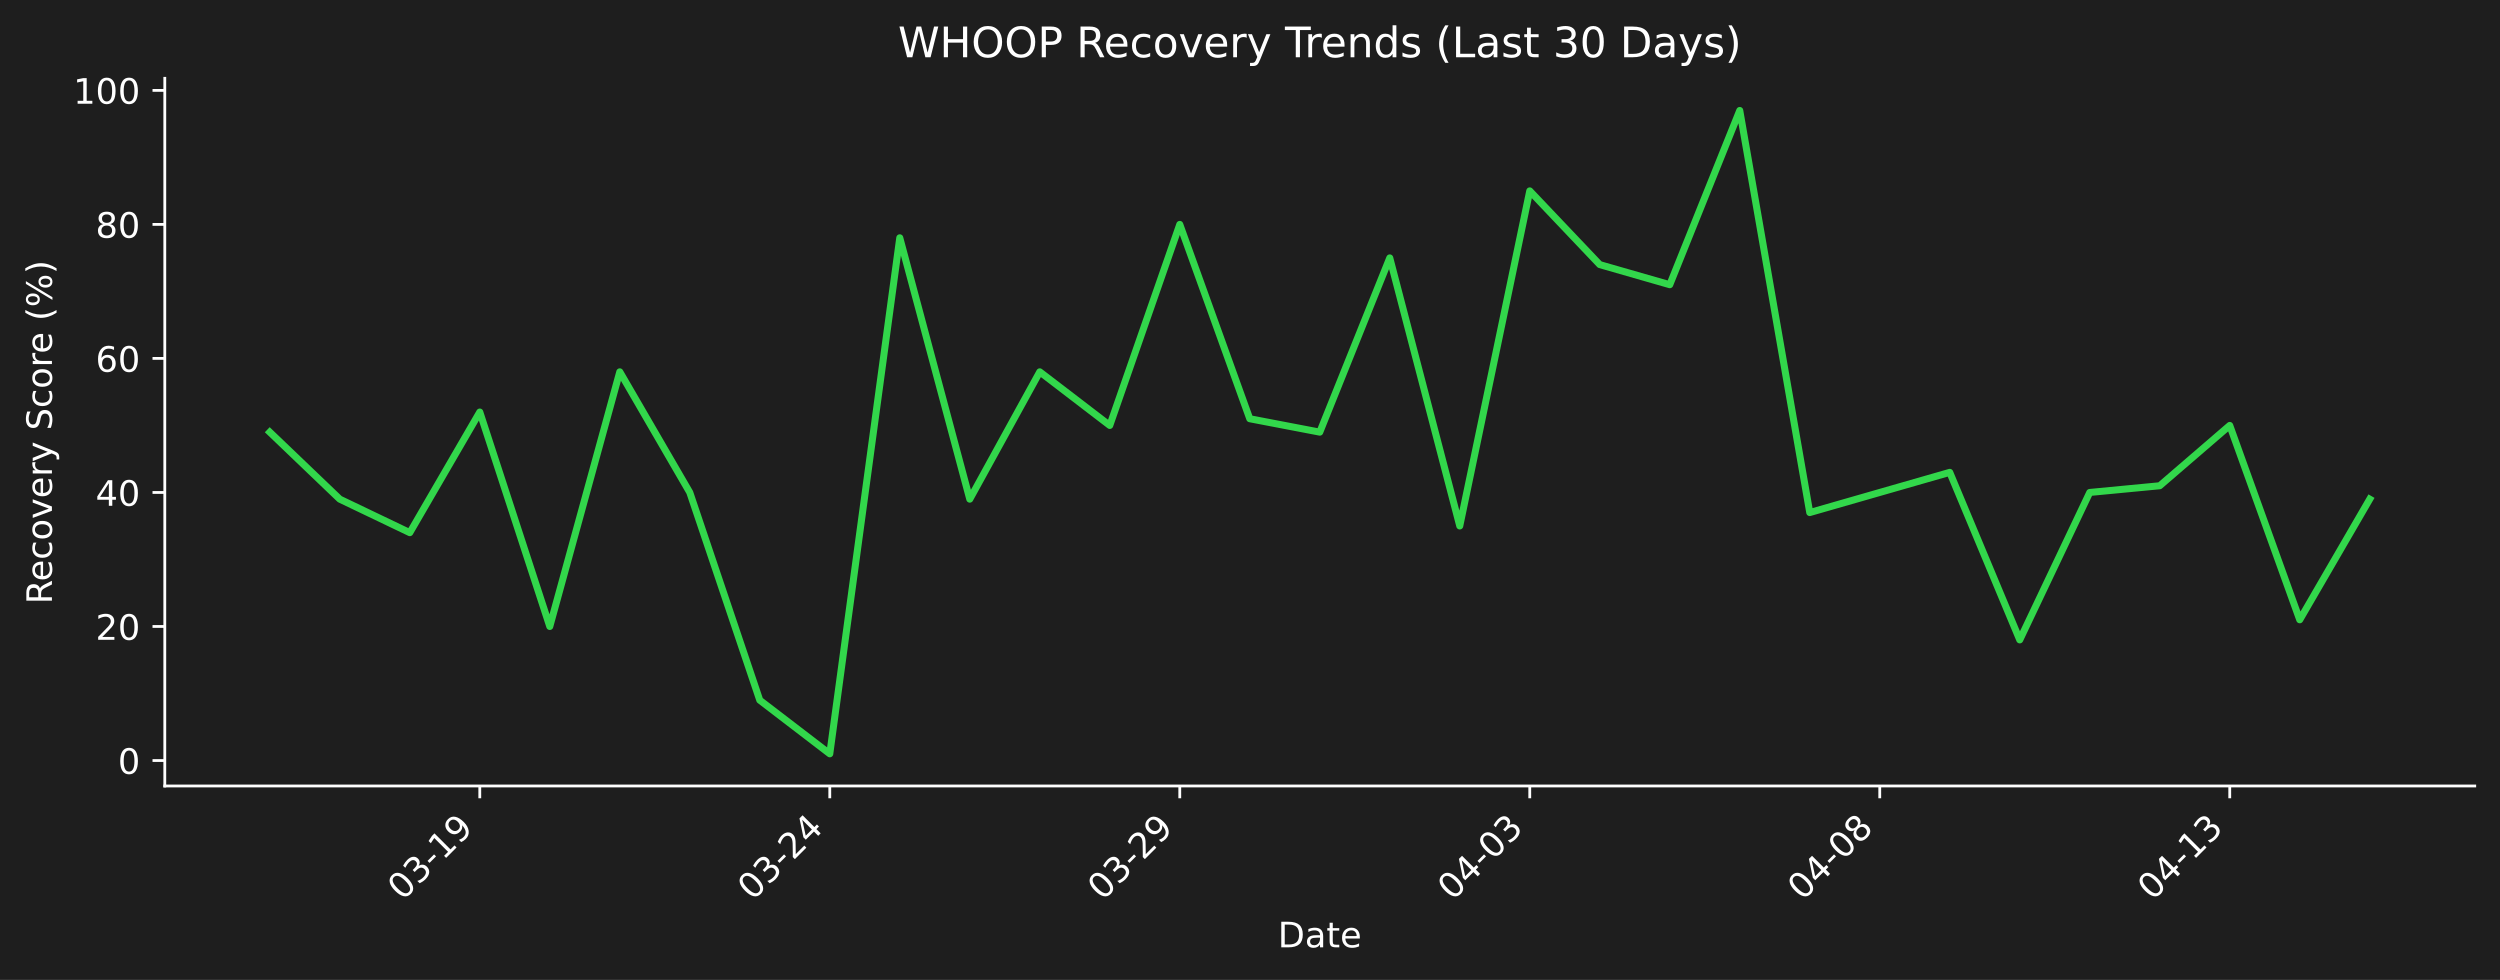
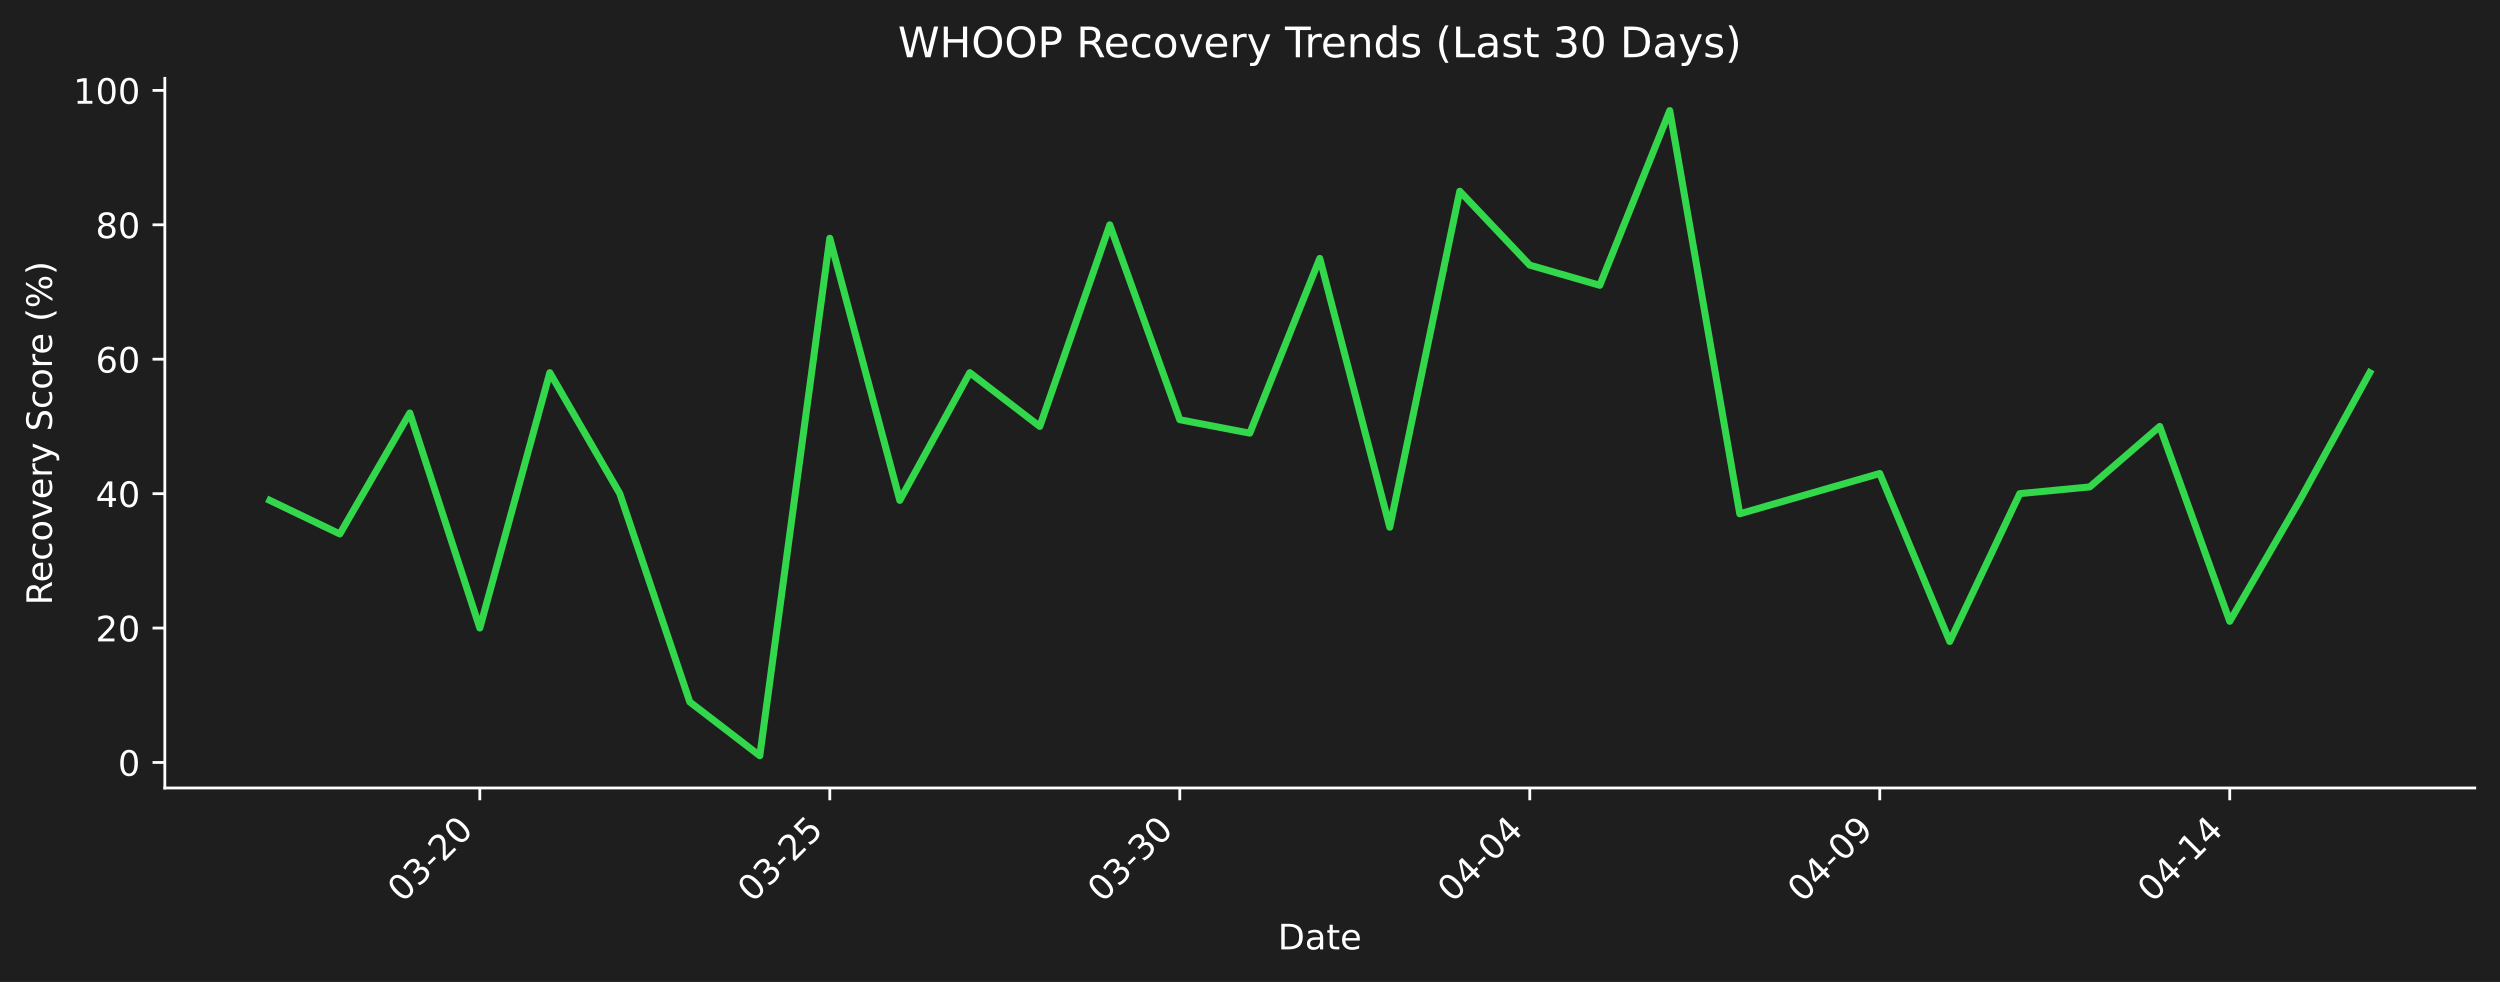
- <svg xmlns="http://www.w3.org/2000/svg" xmlns:xlink="http://www.w3.org/1999/xlink" width="712.496pt" height="279.271pt" viewBox="0 0 712.496 279.271" version="1.1">
+ <svg xmlns="http://www.w3.org/2000/svg" xmlns:xlink="http://www.w3.org/1999/xlink" width="712.361pt" height="279.8pt" viewBox="0 0 712.361 279.8" version="1.1">
  <defs>
    <style type="text/css">*{stroke-linejoin: round; stroke-linecap: butt}</style>
  </defs>
  <g id="figure_1">
    <g id="patch_1">
-       <path d="M 0 279.271  L 712.496 279.271  L 712.496 0  L 0 0  z " style="fill: #1e1e1e" />
+       <path d="M 0 279.8  L 712.361 279.8  L 712.361 0  L 0 0  z " style="fill: #1e1e1e" />
    </g>
    <g id="axes_1">
      <g id="patch_2">
-         <path d="M 46.966 224.002  L 705.296 224.002  L 705.296 22.318  L 46.966 22.318  L 46.966 224.002  z " style="fill: none" />
+         <path d="M 46.966 224.531  L 705.161 224.531  L 705.161 22.318  L 46.966 22.318  L 46.966 224.531  z " style="fill: none" />
      </g>
      <g id="matplotlib.axis_1">
        <g id="xtick_1">
          <g id="line2d_1">
            <defs>
-               <path id="mf9c476f2da" d="M 0 0  L 0 3.5  " style="stroke: #ffffff; stroke-width: 0.8" />
+               <path id="m7276eede3c" d="M 0 0  L 0 3.5  " style="stroke: #ffffff; stroke-width: 0.8" />
            </defs>
            <g>
-               <use xlink:href="#mf9c476f2da" x="136.738" y="224.002" style="fill: #ffffff; stroke: #ffffff; stroke-width: 0.8" />
+               <use xlink:href="#m7276eede3c" x="136.719" y="224.531" style="fill: #ffffff; stroke: #ffffff; stroke-width: 0.8" />
            </g>
          </g>
          <g id="text_1">
-             <g style="fill: #ffffff" transform="translate(114.7204 256.9221) rotate(-45) scale(0.1 -0.1)">
+             <g style="fill: #ffffff" transform="translate(114.702 257.4511) rotate(-45) scale(0.1 -0.1)">
              <defs>
                <path id="DejaVuSans-30" d="M 2034 4250  Q 1547 4250 1301 3770  Q 1056 3291 1056 2328  Q 1056 1369 1301 889  Q 1547 409 2034 409  Q 2525 409 2770 889  Q 3016 1369 3016 2328  Q 3016 3291 2770 3770  Q 2525 4250 2034 4250  z M 2034 4750  Q 2819 4750 3233 4129  Q 3647 3509 3647 2328  Q 3647 1150 3233 529  Q 2819 -91 2034 -91  Q 1250 -91 836 529  Q 422 1150 422 2328  Q 422 3509 836 4129  Q 1250 4750 2034 4750  z " transform="scale(0.015625)" />
                <path id="DejaVuSans-33" d="M 2597 2516  Q 3050 2419 3304 2112  Q 3559 1806 3559 1356  Q 3559 666 3084 287  Q 2609 -91 1734 -91  Q 1441 -91 1130 -33  Q 819 25 488 141  L 488 750  Q 750 597 1062 519  Q 1375 441 1716 441  Q 2309 441 2620 675  Q 2931 909 2931 1356  Q 2931 1769 2642 2001  Q 2353 2234 1838 2234  L 1294 2234  L 1294 2753  L 1863 2753  Q 2328 2753 2575 2939  Q 2822 3125 2822 3475  Q 2822 3834 2567 4026  Q 2313 4219 1838 4219  Q 1578 4219 1281 4162  Q 984 4106 628 3988  L 628 4550  Q 988 4650 1302 4700  Q 1616 4750 1894 4750  Q 2613 4750 3031 4423  Q 3450 4097 3450 3541  Q 3450 3153 3228 2886  Q 3006 2619 2597 2516  z " transform="scale(0.015625)" />
                <path id="DejaVuSans-2d" d="M 313 2009  L 1997 2009  L 1997 1497  L 313 1497  L 313 2009  z " transform="scale(0.015625)" />
-                 <path id="DejaVuSans-31" d="M 794 531  L 1825 531  L 1825 4091  L 703 3866  L 703 4441  L 1819 4666  L 2450 4666  L 2450 531  L 3481 531  L 3481 0  L 794 0  L 794 531  z " transform="scale(0.015625)" />
-                 <path id="DejaVuSans-39" d="M 703 97  L 703 672  Q 941 559 1184 500  Q 1428 441 1663 441  Q 2288 441 2617 861  Q 2947 1281 2994 2138  Q 2813 1869 2534 1725  Q 2256 1581 1919 1581  Q 1219 1581 811 2004  Q 403 2428 403 3163  Q 403 3881 828 4315  Q 1253 4750 1959 4750  Q 2769 4750 3195 4129  Q 3622 3509 3622 2328  Q 3622 1225 3098 567  Q 2575 -91 1691 -91  Q 1453 -91 1209 -44  Q 966 3 703 97  z M 1959 2075  Q 2384 2075 2632 2365  Q 2881 2656 2881 3163  Q 2881 3666 2632 3958  Q 2384 4250 1959 4250  Q 1534 4250 1286 3958  Q 1038 3666 1038 3163  Q 1038 2656 1286 2365  Q 1534 2075 1959 2075  z " transform="scale(0.015625)" />
+                 <path id="DejaVuSans-32" d="M 1228 531  L 3431 531  L 3431 0  L 469 0  L 469 531  Q 828 903 1448 1529  Q 2069 2156 2228 2338  Q 2531 2678 2651 2914  Q 2772 3150 2772 3378  Q 2772 3750 2511 3984  Q 2250 4219 1831 4219  Q 1534 4219 1204 4116  Q 875 4013 500 3803  L 500 4441  Q 881 4594 1212 4672  Q 1544 4750 1819 4750  Q 2544 4750 2975 4387  Q 3406 4025 3406 3419  Q 3406 3131 3298 2873  Q 3191 2616 2906 2266  Q 2828 2175 2409 1742  Q 1991 1309 1228 531  z " transform="scale(0.015625)" />
              </defs>
              <use xlink:href="#DejaVuSans-30" />
              <use xlink:href="#DejaVuSans-33" transform="translate(63.62305 0)" />
              <use xlink:href="#DejaVuSans-2d" transform="translate(127.2461 0)" />
-               <use xlink:href="#DejaVuSans-31" transform="translate(163.3301 0)" />
-               <use xlink:href="#DejaVuSans-39" transform="translate(226.9531 0)" />
+               <use xlink:href="#DejaVuSans-32" transform="translate(163.3301 0)" />
+               <use xlink:href="#DejaVuSans-30" transform="translate(226.9531 0)" />
            </g>
          </g>
        </g>
        <g id="xtick_2">
          <g id="line2d_2">
            <g>
-               <use xlink:href="#mf9c476f2da" x="236.485" y="224.002" style="fill: #ffffff; stroke: #ffffff; stroke-width: 0.8" />
+               <use xlink:href="#m7276eede3c" x="236.446" y="224.531" style="fill: #ffffff; stroke: #ffffff; stroke-width: 0.8" />
            </g>
          </g>
          <g id="text_2">
-             <g style="fill: #ffffff" transform="translate(214.4673 256.9221) rotate(-45) scale(0.1 -0.1)">
-               <defs>
-                 <path id="DejaVuSans-32" d="M 1228 531  L 3431 531  L 3431 0  L 469 0  L 469 531  Q 828 903 1448 1529  Q 2069 2156 2228 2338  Q 2531 2678 2651 2914  Q 2772 3150 2772 3378  Q 2772 3750 2511 3984  Q 2250 4219 1831 4219  Q 1534 4219 1204 4116  Q 875 4013 500 3803  L 500 4441  Q 881 4594 1212 4672  Q 1544 4750 1819 4750  Q 2544 4750 2975 4387  Q 3406 4025 3406 3419  Q 3406 3131 3298 2873  Q 3191 2616 2906 2266  Q 2828 2175 2409 1742  Q 1991 1309 1228 531  z " transform="scale(0.015625)" />
-                 <path id="DejaVuSans-34" d="M 2419 4116  L 825 1625  L 2419 1625  L 2419 4116  z M 2253 4666  L 3047 4666  L 3047 1625  L 3713 1625  L 3713 1100  L 3047 1100  L 3047 0  L 2419 0  L 2419 1100  L 313 1100  L 313 1709  L 2253 4666  z " transform="scale(0.015625)" />
+             <g style="fill: #ffffff" transform="translate(214.4285 257.4511) rotate(-45) scale(0.1 -0.1)">
+               <defs>
+                 <path id="DejaVuSans-35" d="M 691 4666  L 3169 4666  L 3169 4134  L 1269 4134  L 1269 2991  Q 1406 3038 1543 3061  Q 1681 3084 1819 3084  Q 2600 3084 3056 2656  Q 3513 2228 3513 1497  Q 3513 744 3044 326  Q 2575 -91 1722 -91  Q 1428 -91 1123 -41  Q 819 9 494 109  L 494 744  Q 775 591 1075 516  Q 1375 441 1709 441  Q 2250 441 2565 725  Q 2881 1009 2881 1497  Q 2881 1984 2565 2268  Q 2250 2553 1709 2553  Q 1456 2553 1204 2497  Q 953 2441 691 2322  L 691 4666  z " transform="scale(0.015625)" />
              </defs>
              <use xlink:href="#DejaVuSans-30" />
              <use xlink:href="#DejaVuSans-33" transform="translate(63.62305 0)" />
              <use xlink:href="#DejaVuSans-2d" transform="translate(127.2461 0)" />
              <use xlink:href="#DejaVuSans-32" transform="translate(163.3301 0)" />
-               <use xlink:href="#DejaVuSans-34" transform="translate(226.9531 0)" />
+               <use xlink:href="#DejaVuSans-35" transform="translate(226.9531 0)" />
            </g>
          </g>
        </g>
        <g id="xtick_3">
          <g id="line2d_3">
            <g>
-               <use xlink:href="#mf9c476f2da" x="336.232" y="224.002" style="fill: #ffffff; stroke: #ffffff; stroke-width: 0.8" />
+               <use xlink:href="#m7276eede3c" x="336.173" y="224.531" style="fill: #ffffff; stroke: #ffffff; stroke-width: 0.8" />
            </g>
          </g>
          <g id="text_3">
-             <g style="fill: #ffffff" transform="translate(314.2143 256.9221) rotate(-45) scale(0.1 -0.1)">
+             <g style="fill: #ffffff" transform="translate(314.155 257.4511) rotate(-45) scale(0.1 -0.1)">
              <use xlink:href="#DejaVuSans-30" />
              <use xlink:href="#DejaVuSans-33" transform="translate(63.62305 0)" />
              <use xlink:href="#DejaVuSans-2d" transform="translate(127.2461 0)" />
-               <use xlink:href="#DejaVuSans-32" transform="translate(163.3301 0)" />
-               <use xlink:href="#DejaVuSans-39" transform="translate(226.9531 0)" />
+               <use xlink:href="#DejaVuSans-33" transform="translate(163.3301 0)" />
+               <use xlink:href="#DejaVuSans-30" transform="translate(226.9531 0)" />
            </g>
          </g>
        </g>
        <g id="xtick_4">
          <g id="line2d_4">
            <g>
-               <use xlink:href="#mf9c476f2da" x="435.979" y="224.002" style="fill: #ffffff; stroke: #ffffff; stroke-width: 0.8" />
+               <use xlink:href="#m7276eede3c" x="435.899" y="224.531" style="fill: #ffffff; stroke: #ffffff; stroke-width: 0.8" />
            </g>
          </g>
          <g id="text_4">
-             <g style="fill: #ffffff" transform="translate(413.9613 256.9221) rotate(-45) scale(0.1 -0.1)">
+             <g style="fill: #ffffff" transform="translate(413.8815 257.4511) rotate(-45) scale(0.1 -0.1)">
+               <defs>
+                 <path id="DejaVuSans-34" d="M 2419 4116  L 825 1625  L 2419 1625  L 2419 4116  z M 2253 4666  L 3047 4666  L 3047 1625  L 3713 1625  L 3713 1100  L 3047 1100  L 3047 0  L 2419 0  L 2419 1100  L 313 1100  L 313 1709  L 2253 4666  z " transform="scale(0.015625)" />
+               </defs>
              <use xlink:href="#DejaVuSans-30" />
              <use xlink:href="#DejaVuSans-34" transform="translate(63.62305 0)" />
              <use xlink:href="#DejaVuSans-2d" transform="translate(127.2461 0)" />
              <use xlink:href="#DejaVuSans-30" transform="translate(163.3301 0)" />
-               <use xlink:href="#DejaVuSans-33" transform="translate(226.9531 0)" />
+               <use xlink:href="#DejaVuSans-34" transform="translate(226.9531 0)" />
            </g>
          </g>
        </g>
        <g id="xtick_5">
          <g id="line2d_5">
            <g>
-               <use xlink:href="#mf9c476f2da" x="535.726" y="224.002" style="fill: #ffffff; stroke: #ffffff; stroke-width: 0.8" />
+               <use xlink:href="#m7276eede3c" x="535.626" y="224.531" style="fill: #ffffff; stroke: #ffffff; stroke-width: 0.8" />
            </g>
          </g>
          <g id="text_5">
-             <g style="fill: #ffffff" transform="translate(513.7082 256.9221) rotate(-45) scale(0.1 -0.1)">
-               <defs>
-                 <path id="DejaVuSans-38" d="M 2034 2216  Q 1584 2216 1326 1975  Q 1069 1734 1069 1313  Q 1069 891 1326 650  Q 1584 409 2034 409  Q 2484 409 2743 651  Q 3003 894 3003 1313  Q 3003 1734 2745 1975  Q 2488 2216 2034 2216  z M 1403 2484  Q 997 2584 770 2862  Q 544 3141 544 3541  Q 544 4100 942 4425  Q 1341 4750 2034 4750  Q 2731 4750 3128 4425  Q 3525 4100 3525 3541  Q 3525 3141 3298 2862  Q 3072 2584 2669 2484  Q 3125 2378 3379 2068  Q 3634 1759 3634 1313  Q 3634 634 3220 271  Q 2806 -91 2034 -91  Q 1263 -91 848 271  Q 434 634 434 1313  Q 434 1759 690 2068  Q 947 2378 1403 2484  z M 1172 3481  Q 1172 3119 1398 2916  Q 1625 2713 2034 2713  Q 2441 2713 2670 2916  Q 2900 3119 2900 3481  Q 2900 3844 2670 4047  Q 2441 4250 2034 4250  Q 1625 4250 1398 4047  Q 1172 3844 1172 3481  z " transform="scale(0.015625)" />
+             <g style="fill: #ffffff" transform="translate(513.608 257.4511) rotate(-45) scale(0.1 -0.1)">
+               <defs>
+                 <path id="DejaVuSans-39" d="M 703 97  L 703 672  Q 941 559 1184 500  Q 1428 441 1663 441  Q 2288 441 2617 861  Q 2947 1281 2994 2138  Q 2813 1869 2534 1725  Q 2256 1581 1919 1581  Q 1219 1581 811 2004  Q 403 2428 403 3163  Q 403 3881 828 4315  Q 1253 4750 1959 4750  Q 2769 4750 3195 4129  Q 3622 3509 3622 2328  Q 3622 1225 3098 567  Q 2575 -91 1691 -91  Q 1453 -91 1209 -44  Q 966 3 703 97  z M 1959 2075  Q 2384 2075 2632 2365  Q 2881 2656 2881 3163  Q 2881 3666 2632 3958  Q 2384 4250 1959 4250  Q 1534 4250 1286 3958  Q 1038 3666 1038 3163  Q 1038 2656 1286 2365  Q 1534 2075 1959 2075  z " transform="scale(0.015625)" />
              </defs>
              <use xlink:href="#DejaVuSans-30" />
              <use xlink:href="#DejaVuSans-34" transform="translate(63.62305 0)" />
              <use xlink:href="#DejaVuSans-2d" transform="translate(127.2461 0)" />
              <use xlink:href="#DejaVuSans-30" transform="translate(163.3301 0)" />
-               <use xlink:href="#DejaVuSans-38" transform="translate(226.9531 0)" />
+               <use xlink:href="#DejaVuSans-39" transform="translate(226.9531 0)" />
            </g>
          </g>
        </g>
        <g id="xtick_6">
          <g id="line2d_6">
            <g>
-               <use xlink:href="#mf9c476f2da" x="635.473" y="224.002" style="fill: #ffffff; stroke: #ffffff; stroke-width: 0.8" />
+               <use xlink:href="#m7276eede3c" x="635.352" y="224.531" style="fill: #ffffff; stroke: #ffffff; stroke-width: 0.8" />
            </g>
          </g>
          <g id="text_6">
-             <g style="fill: #ffffff" transform="translate(613.4552 256.9221) rotate(-45) scale(0.1 -0.1)">
+             <g style="fill: #ffffff" transform="translate(613.3345 257.4511) rotate(-45) scale(0.1 -0.1)">
+               <defs>
+                 <path id="DejaVuSans-31" d="M 794 531  L 1825 531  L 1825 4091  L 703 3866  L 703 4441  L 1819 4666  L 2450 4666  L 2450 531  L 3481 531  L 3481 0  L 794 0  L 794 531  z " transform="scale(0.015625)" />
+               </defs>
              <use xlink:href="#DejaVuSans-30" />
              <use xlink:href="#DejaVuSans-34" transform="translate(63.62305 0)" />
              <use xlink:href="#DejaVuSans-2d" transform="translate(127.2461 0)" />
              <use xlink:href="#DejaVuSans-31" transform="translate(163.3301 0)" />
-               <use xlink:href="#DejaVuSans-33" transform="translate(226.9531 0)" />
+               <use xlink:href="#DejaVuSans-34" transform="translate(226.9531 0)" />
            </g>
          </g>
        </g>
        <g id="text_7">
-           <g style="fill: #ffffff" transform="translate(364.1798 269.9911) scale(0.1 -0.1)">
+           <g style="fill: #ffffff" transform="translate(364.1123 270.5201) scale(0.1 -0.1)">
            <defs>
              <path id="DejaVuSans-44" d="M 1259 4147  L 1259 519  L 2022 519  Q 2988 519 3436 956  Q 3884 1394 3884 2338  Q 3884 3275 3436 3711  Q 2988 4147 2022 4147  L 1259 4147  z M 628 4666  L 1925 4666  Q 3281 4666 3915 4102  Q 4550 3538 4550 2338  Q 4550 1131 3912 565  Q 3275 0 1925 0  L 628 0  L 628 4666  z " transform="scale(0.015625)" />
              <path id="DejaVuSans-61" d="M 2194 1759  Q 1497 1759 1228 1600  Q 959 1441 959 1056  Q 959 750 1161 570  Q 1363 391 1709 391  Q 2188 391 2477 730  Q 2766 1069 2766 1631  L 2766 1759  L 2194 1759  z M 3341 1997  L 3341 0  L 2766 0  L 2766 531  Q 2569 213 2275 61  Q 1981 -91 1556 -91  Q 1019 -91 701 211  Q 384 513 384 1019  Q 384 1609 779 1909  Q 1175 2209 1959 2209  L 2766 2209  L 2766 2266  Q 2766 2663 2505 2880  Q 2244 3097 1772 3097  Q 1472 3097 1187 3025  Q 903 2953 641 2809  L 641 3341  Q 956 3463 1253 3523  Q 1550 3584 1831 3584  Q 2591 3584 2966 3190  Q 3341 2797 3341 1997  z " transform="scale(0.015625)" />
              <path id="DejaVuSans-74" d="M 1172 4494  L 1172 3500  L 2356 3500  L 2356 3053  L 1172 3053  L 1172 1153  Q 1172 725 1289 603  Q 1406 481 1766 481  L 2356 481  L 2356 0  L 1766 0  Q 1100 0 847 248  Q 594 497 594 1153  L 594 3053  L 172 3053  L 172 3500  L 594 3500  L 594 4494  L 1172 4494  z " transform="scale(0.015625)" />
              <path id="DejaVuSans-65" d="M 3597 1894  L 3597 1613  L 953 1613  Q 991 1019 1311 708  Q 1631 397 2203 397  Q 2534 397 2845 478  Q 3156 559 3463 722  L 3463 178  Q 3153 47 2828 -22  Q 2503 -91 2169 -91  Q 1331 -91 842 396  Q 353 884 353 1716  Q 353 2575 817 3079  Q 1281 3584 2069 3584  Q 2775 3584 3186 3129  Q 3597 2675 3597 1894  z M 3022 2063  Q 3016 2534 2758 2815  Q 2500 3097 2075 3097  Q 1594 3097 1305 2825  Q 1016 2553 972 2059  L 3022 2063  z " transform="scale(0.015625)" />
            </defs>
            <use xlink:href="#DejaVuSans-44" />
            <use xlink:href="#DejaVuSans-61" transform="translate(77.00195 0)" />
            <use xlink:href="#DejaVuSans-74" transform="translate(138.2812 0)" />
            <use xlink:href="#DejaVuSans-65" transform="translate(177.4902 0)" />
          </g>
        </g>
      </g>
      <g id="matplotlib.axis_2">
        <g id="ytick_1">
          <g id="line2d_7">
            <defs>
-               <path id="m7c9b946383" d="M 0 0  L -3.5 0  " style="stroke: #ffffff; stroke-width: 0.8" />
+               <path id="m56d8910ff7" d="M 0 0  L -3.5 0  " style="stroke: #ffffff; stroke-width: 0.8" />
            </defs>
            <g>
-               <use xlink:href="#m7c9b946383" x="46.966" y="216.745" style="fill: #ffffff; stroke: #ffffff; stroke-width: 0.8" />
+               <use xlink:href="#m56d8910ff7" x="46.966" y="217.255" style="fill: #ffffff; stroke: #ffffff; stroke-width: 0.8" />
            </g>
          </g>
          <g id="text_8">
-             <g style="fill: #ffffff" transform="translate(33.60312 220.5438) scale(0.1 -0.1)">
+             <g style="fill: #ffffff" transform="translate(33.60312 221.0539) scale(0.1 -0.1)">
              <use xlink:href="#DejaVuSans-30" />
            </g>
          </g>
        </g>
        <g id="ytick_2">
          <g id="line2d_8">
            <g>
-               <use xlink:href="#m7c9b946383" x="46.966" y="178.547" style="fill: #ffffff; stroke: #ffffff; stroke-width: 0.8" />
+               <use xlink:href="#m56d8910ff7" x="46.966" y="178.957" style="fill: #ffffff; stroke: #ffffff; stroke-width: 0.8" />
            </g>
          </g>
          <g id="text_9">
-             <g style="fill: #ffffff" transform="translate(27.24063 182.3461) scale(0.1 -0.1)">
+             <g style="fill: #ffffff" transform="translate(27.24063 182.7559) scale(0.1 -0.1)">
              <use xlink:href="#DejaVuSans-32" />
              <use xlink:href="#DejaVuSans-30" transform="translate(63.62305 0)" />
            </g>
          </g>
        </g>
        <g id="ytick_3">
          <g id="line2d_9">
            <g>
-               <use xlink:href="#m7c9b946383" x="46.966" y="140.349" style="fill: #ffffff; stroke: #ffffff; stroke-width: 0.8" />
+               <use xlink:href="#m56d8910ff7" x="46.966" y="140.659" style="fill: #ffffff; stroke: #ffffff; stroke-width: 0.8" />
            </g>
          </g>
          <g id="text_10">
-             <g style="fill: #ffffff" transform="translate(27.24063 144.1483) scale(0.1 -0.1)">
+             <g style="fill: #ffffff" transform="translate(27.24063 144.458) scale(0.1 -0.1)">
              <use xlink:href="#DejaVuSans-34" />
              <use xlink:href="#DejaVuSans-30" transform="translate(63.62305 0)" />
            </g>
          </g>
        </g>
        <g id="ytick_4">
          <g id="line2d_10">
            <g>
-               <use xlink:href="#m7c9b946383" x="46.966" y="102.151" style="fill: #ffffff; stroke: #ffffff; stroke-width: 0.8" />
+               <use xlink:href="#m56d8910ff7" x="46.966" y="102.361" style="fill: #ffffff; stroke: #ffffff; stroke-width: 0.8" />
            </g>
          </g>
          <g id="text_11">
-             <g style="fill: #ffffff" transform="translate(27.24063 105.9506) scale(0.1 -0.1)">
+             <g style="fill: #ffffff" transform="translate(27.24063 106.16) scale(0.1 -0.1)">
              <defs>
                <path id="DejaVuSans-36" d="M 2113 2584  Q 1688 2584 1439 2293  Q 1191 2003 1191 1497  Q 1191 994 1439 701  Q 1688 409 2113 409  Q 2538 409 2786 701  Q 3034 994 3034 1497  Q 3034 2003 2786 2293  Q 2538 2584 2113 2584  z M 3366 4563  L 3366 3988  Q 3128 4100 2886 4159  Q 2644 4219 2406 4219  Q 1781 4219 1451 3797  Q 1122 3375 1075 2522  Q 1259 2794 1537 2939  Q 1816 3084 2150 3084  Q 2853 3084 3261 2657  Q 3669 2231 3669 1497  Q 3669 778 3244 343  Q 2819 -91 2113 -91  Q 1303 -91 875 529  Q 447 1150 447 2328  Q 447 3434 972 4092  Q 1497 4750 2381 4750  Q 2619 4750 2861 4703  Q 3103 4656 3366 4563  z " transform="scale(0.015625)" />
              </defs>
              <use xlink:href="#DejaVuSans-36" />
              <use xlink:href="#DejaVuSans-30" transform="translate(63.62305 0)" />
            </g>
          </g>
        </g>
        <g id="ytick_5">
          <g id="line2d_11">
            <g>
-               <use xlink:href="#m7c9b946383" x="46.966" y="63.954" style="fill: #ffffff; stroke: #ffffff; stroke-width: 0.8" />
+               <use xlink:href="#m56d8910ff7" x="46.966" y="64.063" style="fill: #ffffff; stroke: #ffffff; stroke-width: 0.8" />
            </g>
          </g>
          <g id="text_12">
-             <g style="fill: #ffffff" transform="translate(27.24063 67.75288) scale(0.1 -0.1)">
+             <g style="fill: #ffffff" transform="translate(27.24063 67.8621) scale(0.1 -0.1)">
+               <defs>
+                 <path id="DejaVuSans-38" d="M 2034 2216  Q 1584 2216 1326 1975  Q 1069 1734 1069 1313  Q 1069 891 1326 650  Q 1584 409 2034 409  Q 2484 409 2743 651  Q 3003 894 3003 1313  Q 3003 1734 2745 1975  Q 2488 2216 2034 2216  z M 1403 2484  Q 997 2584 770 2862  Q 544 3141 544 3541  Q 544 4100 942 4425  Q 1341 4750 2034 4750  Q 2731 4750 3128 4425  Q 3525 4100 3525 3541  Q 3525 3141 3298 2862  Q 3072 2584 2669 2484  Q 3125 2378 3379 2068  Q 3634 1759 3634 1313  Q 3634 634 3220 271  Q 2806 -91 2034 -91  Q 1263 -91 848 271  Q 434 634 434 1313  Q 434 1759 690 2068  Q 947 2378 1403 2484  z M 1172 3481  Q 1172 3119 1398 2916  Q 1625 2713 2034 2713  Q 2441 2713 2670 2916  Q 2900 3119 2900 3481  Q 2900 3844 2670 4047  Q 2441 4250 2034 4250  Q 1625 4250 1398 4047  Q 1172 3844 1172 3481  z " transform="scale(0.015625)" />
+               </defs>
              <use xlink:href="#DejaVuSans-38" />
              <use xlink:href="#DejaVuSans-30" transform="translate(63.62305 0)" />
            </g>
          </g>
        </g>
        <g id="ytick_6">
          <g id="line2d_12">
            <g>
-               <use xlink:href="#m7c9b946383" x="46.966" y="25.756" style="fill: #ffffff; stroke: #ffffff; stroke-width: 0.8" />
+               <use xlink:href="#m56d8910ff7" x="46.966" y="25.765" style="fill: #ffffff; stroke: #ffffff; stroke-width: 0.8" />
            </g>
          </g>
          <g id="text_13">
-             <g style="fill: #ffffff" transform="translate(20.87813 29.55514) scale(0.1 -0.1)">
+             <g style="fill: #ffffff" transform="translate(20.87813 29.56416) scale(0.1 -0.1)">
              <use xlink:href="#DejaVuSans-31" />
              <use xlink:href="#DejaVuSans-30" transform="translate(63.62305 0)" />
              <use xlink:href="#DejaVuSans-30" transform="translate(127.2461 0)" />
            </g>
          </g>
        </g>
        <g id="text_14">
-           <g style="fill: #ffffff" transform="translate(14.79844 172.1781) rotate(-90) scale(0.1 -0.1)">
+           <g style="fill: #ffffff" transform="translate(14.79844 172.4427) rotate(-90) scale(0.1 -0.1)">
            <defs>
              <path id="DejaVuSans-52" d="M 2841 2188  Q 3044 2119 3236 1894  Q 3428 1669 3622 1275  L 4263 0  L 3584 0  L 2988 1197  Q 2756 1666 2539 1819  Q 2322 1972 1947 1972  L 1259 1972  L 1259 0  L 628 0  L 628 4666  L 2053 4666  Q 2853 4666 3247 4331  Q 3641 3997 3641 3322  Q 3641 2881 3436 2590  Q 3231 2300 2841 2188  z M 1259 4147  L 1259 2491  L 2053 2491  Q 2509 2491 2742 2702  Q 2975 2913 2975 3322  Q 2975 3731 2742 3939  Q 2509 4147 2053 4147  L 1259 4147  z " transform="scale(0.015625)" />
              <path id="DejaVuSans-63" d="M 3122 3366  L 3122 2828  Q 2878 2963 2633 3030  Q 2388 3097 2138 3097  Q 1578 3097 1268 2742  Q 959 2388 959 1747  Q 959 1106 1268 751  Q 1578 397 2138 397  Q 2388 397 2633 464  Q 2878 531 3122 666  L 3122 134  Q 2881 22 2623 -34  Q 2366 -91 2075 -91  Q 1284 -91 818 406  Q 353 903 353 1747  Q 353 2603 823 3093  Q 1294 3584 2113 3584  Q 2378 3584 2631 3529  Q 2884 3475 3122 3366  z " transform="scale(0.015625)" />
              <path id="DejaVuSans-6f" d="M 1959 3097  Q 1497 3097 1228 2736  Q 959 2375 959 1747  Q 959 1119 1226 758  Q 1494 397 1959 397  Q 2419 397 2687 759  Q 2956 1122 2956 1747  Q 2956 2369 2687 2733  Q 2419 3097 1959 3097  z M 1959 3584  Q 2709 3584 3137 3096  Q 3566 2609 3566 1747  Q 3566 888 3137 398  Q 2709 -91 1959 -91  Q 1206 -91 779 398  Q 353 888 353 1747  Q 353 2609 779 3096  Q 1206 3584 1959 3584  z " transform="scale(0.015625)" />
              <path id="DejaVuSans-76" d="M 191 3500  L 800 3500  L 1894 563  L 2988 3500  L 3597 3500  L 2284 0  L 1503 0  L 191 3500  z " transform="scale(0.015625)" />
              <path id="DejaVuSans-72" d="M 2631 2963  Q 2534 3019 2420 3045  Q 2306 3072 2169 3072  Q 1681 3072 1420 2755  Q 1159 2438 1159 1844  L 1159 0  L 581 0  L 581 3500  L 1159 3500  L 1159 2956  Q 1341 3275 1631 3429  Q 1922 3584 2338 3584  Q 2397 3584 2469 3576  Q 2541 3569 2628 3553  L 2631 2963  z " transform="scale(0.015625)" />
              <path id="DejaVuSans-79" d="M 2059 -325  Q 1816 -950 1584 -1140  Q 1353 -1331 966 -1331  L 506 -1331  L 506 -850  L 844 -850  Q 1081 -850 1212 -737  Q 1344 -625 1503 -206  L 1606 56  L 191 3500  L 800 3500  L 1894 763  L 2988 3500  L 3597 3500  L 2059 -325  z " transform="scale(0.015625)" />
              <path id="DejaVuSans-20" transform="scale(0.015625)" />
              <path id="DejaVuSans-53" d="M 3425 4513  L 3425 3897  Q 3066 4069 2747 4153  Q 2428 4238 2131 4238  Q 1616 4238 1336 4038  Q 1056 3838 1056 3469  Q 1056 3159 1242 3001  Q 1428 2844 1947 2747  L 2328 2669  Q 3034 2534 3370 2195  Q 3706 1856 3706 1288  Q 3706 609 3251 259  Q 2797 -91 1919 -91  Q 1588 -91 1214 -16  Q 841 59 441 206  L 441 856  Q 825 641 1194 531  Q 1563 422 1919 422  Q 2459 422 2753 634  Q 3047 847 3047 1241  Q 3047 1584 2836 1778  Q 2625 1972 2144 2069  L 1759 2144  Q 1053 2284 737 2584  Q 422 2884 422 3419  Q 422 4038 858 4394  Q 1294 4750 2059 4750  Q 2388 4750 2728 4690  Q 3069 4631 3425 4513  z " transform="scale(0.015625)" />
              <path id="DejaVuSans-28" d="M 1984 4856  Q 1566 4138 1362 3434  Q 1159 2731 1159 2009  Q 1159 1288 1364 580  Q 1569 -128 1984 -844  L 1484 -844  Q 1016 -109 783 600  Q 550 1309 550 2009  Q 550 2706 781 3412  Q 1013 4119 1484 4856  L 1984 4856  z " transform="scale(0.015625)" />
              <path id="DejaVuSans-25" d="M 4653 2053  Q 4381 2053 4226 1822  Q 4072 1591 4072 1178  Q 4072 772 4226 539  Q 4381 306 4653 306  Q 4919 306 5073 539  Q 5228 772 5228 1178  Q 5228 1588 5073 1820  Q 4919 2053 4653 2053  z M 4653 2450  Q 5147 2450 5437 2106  Q 5728 1763 5728 1178  Q 5728 594 5436 251  Q 5144 -91 4653 -91  Q 4153 -91 3862 251  Q 3572 594 3572 1178  Q 3572 1766 3864 2108  Q 4156 2450 4653 2450  z M 1428 4353  Q 1159 4353 1004 4120  Q 850 3888 850 3481  Q 850 3069 1003 2837  Q 1156 2606 1428 2606  Q 1700 2606 1854 2837  Q 2009 3069 2009 3481  Q 2009 3884 1853 4118  Q 1697 4353 1428 4353  z M 4250 4750  L 4750 4750  L 1831 -91  L 1331 -91  L 4250 4750  z M 1428 4750  Q 1922 4750 2215 4408  Q 2509 4066 2509 3481  Q 2509 2891 2217 2550  Q 1925 2209 1428 2209  Q 931 2209 642 2551  Q 353 2894 353 3481  Q 353 4063 643 4406  Q 934 4750 1428 4750  z " transform="scale(0.015625)" />
              <path id="DejaVuSans-29" d="M 513 4856  L 1013 4856  Q 1481 4119 1714 3412  Q 1947 2706 1947 2009  Q 1947 1309 1714 600  Q 1481 -109 1013 -844  L 513 -844  Q 928 -128 1133 580  Q 1338 1288 1338 2009  Q 1338 2731 1133 3434  Q 928 4138 513 4856  z " transform="scale(0.015625)" />
            </defs>
            <use xlink:href="#DejaVuSans-52" />
            <use xlink:href="#DejaVuSans-65" transform="translate(64.98242 0)" />
            <use xlink:href="#DejaVuSans-63" transform="translate(126.5059 0)" />
            <use xlink:href="#DejaVuSans-6f" transform="translate(181.4863 0)" />
            <use xlink:href="#DejaVuSans-76" transform="translate(242.668 0)" />
            <use xlink:href="#DejaVuSans-65" transform="translate(301.8477 0)" />
            <use xlink:href="#DejaVuSans-72" transform="translate(363.3711 0)" />
            <use xlink:href="#DejaVuSans-79" transform="translate(404.4844 0)" />
            <use xlink:href="#DejaVuSans-20" transform="translate(463.6641 0)" />
            <use xlink:href="#DejaVuSans-53" transform="translate(495.4512 0)" />
            <use xlink:href="#DejaVuSans-63" transform="translate(558.9277 0)" />
            <use xlink:href="#DejaVuSans-6f" transform="translate(613.9082 0)" />
            <use xlink:href="#DejaVuSans-72" transform="translate(675.0898 0)" />
            <use xlink:href="#DejaVuSans-65" transform="translate(713.9531 0)" />
            <use xlink:href="#DejaVuSans-20" transform="translate(775.4766 0)" />
            <use xlink:href="#DejaVuSans-28" transform="translate(807.2637 0)" />
            <use xlink:href="#DejaVuSans-25" transform="translate(846.2773 0)" />
            <use xlink:href="#DejaVuSans-29" transform="translate(941.2969 0)" />
          </g>
        </g>
      </g>
      <g id="line2d_13">
-         <path d="M 76.89 123.16  L 96.839 142.259  L 116.789 151.808  L 136.738 117.43  L 156.687 178.547  L 176.637 105.971  L 196.586 140.349  L 216.535 199.556  L 236.485 214.835  L 256.434 67.773  L 276.384 142.259  L 296.333 105.971  L 316.282 121.25  L 336.232 63.954  L 356.181 119.34  L 376.131 123.16  L 396.08 73.503  L 416.029 149.899  L 435.979 54.404  L 455.928 75.413  L 475.878 81.143  L 495.827 31.486  L 515.776 146.079  L 535.726 140.349  L 555.675 134.619  L 575.625 182.367  L 595.574 140.349  L 615.523 138.439  L 635.473 121.25  L 655.422 176.637  L 675.372 142.259  " clip-path="url(#pa2362fa32c)" style="fill: none; stroke: #32d74b; stroke-width: 2; stroke-linecap: square" />
+         <path d="M 76.884 142.574  L 96.829 152.148  L 116.774 117.68  L 136.719 178.957  L 156.665 106.191  L 176.61 140.659  L 196.555 200.021  L 216.501 215.34  L 236.446 67.893  L 256.391 142.574  L 276.337 106.191  L 296.282 121.51  L 316.227 64.063  L 336.173 119.595  L 356.118 123.425  L 376.063 73.637  L 396.008 150.233  L 415.954 54.488  L 435.899 75.552  L 455.844 81.297  L 475.79 31.51  L 495.735 146.403  L 515.68 140.659  L 535.626 134.914  L 555.571 182.786  L 575.516 140.659  L 595.461 138.744  L 615.407 121.51  L 635.352 177.042  L 655.297 142.574  L 675.243 106.191  " clip-path="url(#p8cfc2bc2a6)" style="fill: none; stroke: #32d74b; stroke-width: 2; stroke-linecap: square" />
      </g>
      <g id="patch_3">
-         <path d="M 46.966 224.002  L 46.966 22.318  " style="fill: none; stroke: #ffffff; stroke-width: 0.8; stroke-linejoin: miter; stroke-linecap: square" />
+         <path d="M 46.966 224.531  L 46.966 22.318  " style="fill: none; stroke: #ffffff; stroke-width: 0.8; stroke-linejoin: miter; stroke-linecap: square" />
      </g>
      <g id="patch_4">
-         <path d="M 46.966 224.002  L 705.296 224.002  " style="fill: none; stroke: #ffffff; stroke-width: 0.8; stroke-linejoin: miter; stroke-linecap: square" />
+         <path d="M 46.966 224.531  L 705.161 224.531  " style="fill: none; stroke: #ffffff; stroke-width: 0.8; stroke-linejoin: miter; stroke-linecap: square" />
      </g>
      <g id="text_15">
-         <g style="fill: #ffffff" transform="translate(255.9366 16.31812) scale(0.12 -0.12)">
+         <g style="fill: #ffffff" transform="translate(255.8691 16.31812) scale(0.12 -0.12)">
          <defs>
            <path id="DejaVuSans-57" d="M 213 4666  L 850 4666  L 1831 722  L 2809 4666  L 3519 4666  L 4500 722  L 5478 4666  L 6119 4666  L 4947 0  L 4153 0  L 3169 4050  L 2175 0  L 1381 0  L 213 4666  z " transform="scale(0.015625)" />
            <path id="DejaVuSans-48" d="M 628 4666  L 1259 4666  L 1259 2753  L 3553 2753  L 3553 4666  L 4184 4666  L 4184 0  L 3553 0  L 3553 2222  L 1259 2222  L 1259 0  L 628 0  L 628 4666  z " transform="scale(0.015625)" />
            <path id="DejaVuSans-4f" d="M 2522 4238  Q 1834 4238 1429 3725  Q 1025 3213 1025 2328  Q 1025 1447 1429 934  Q 1834 422 2522 422  Q 3209 422 3611 934  Q 4013 1447 4013 2328  Q 4013 3213 3611 3725  Q 3209 4238 2522 4238  z M 2522 4750  Q 3503 4750 4090 4092  Q 4678 3434 4678 2328  Q 4678 1225 4090 567  Q 3503 -91 2522 -91  Q 1538 -91 948 565  Q 359 1222 359 2328  Q 359 3434 948 4092  Q 1538 4750 2522 4750  z " transform="scale(0.015625)" />
            <path id="DejaVuSans-50" d="M 1259 4147  L 1259 2394  L 2053 2394  Q 2494 2394 2734 2622  Q 2975 2850 2975 3272  Q 2975 3691 2734 3919  Q 2494 4147 2053 4147  L 1259 4147  z M 628 4666  L 2053 4666  Q 2838 4666 3239 4311  Q 3641 3956 3641 3272  Q 3641 2581 3239 2228  Q 2838 1875 2053 1875  L 1259 1875  L 1259 0  L 628 0  L 628 4666  z " transform="scale(0.015625)" />
            <path id="DejaVuSans-54" d="M -19 4666  L 3928 4666  L 3928 4134  L 2272 4134  L 2272 0  L 1638 0  L 1638 4134  L -19 4134  L -19 4666  z " transform="scale(0.015625)" />
            <path id="DejaVuSans-6e" d="M 3513 2113  L 3513 0  L 2938 0  L 2938 2094  Q 2938 2591 2744 2837  Q 2550 3084 2163 3084  Q 1697 3084 1428 2787  Q 1159 2491 1159 1978  L 1159 0  L 581 0  L 581 3500  L 1159 3500  L 1159 2956  Q 1366 3272 1645 3428  Q 1925 3584 2291 3584  Q 2894 3584 3203 3211  Q 3513 2838 3513 2113  z " transform="scale(0.015625)" />
            <path id="DejaVuSans-64" d="M 2906 2969  L 2906 4863  L 3481 4863  L 3481 0  L 2906 0  L 2906 525  Q 2725 213 2448 61  Q 2172 -91 1784 -91  Q 1150 -91 751 415  Q 353 922 353 1747  Q 353 2572 751 3078  Q 1150 3584 1784 3584  Q 2172 3584 2448 3432  Q 2725 3281 2906 2969  z M 947 1747  Q 947 1113 1208 752  Q 1469 391 1925 391  Q 2381 391 2643 752  Q 2906 1113 2906 1747  Q 2906 2381 2643 2742  Q 2381 3103 1925 3103  Q 1469 3103 1208 2742  Q 947 2381 947 1747  z " transform="scale(0.015625)" />
            <path id="DejaVuSans-73" d="M 2834 3397  L 2834 2853  Q 2591 2978 2328 3040  Q 2066 3103 1784 3103  Q 1356 3103 1142 2972  Q 928 2841 928 2578  Q 928 2378 1081 2264  Q 1234 2150 1697 2047  L 1894 2003  Q 2506 1872 2764 1633  Q 3022 1394 3022 966  Q 3022 478 2636 193  Q 2250 -91 1575 -91  Q 1294 -91 989 -36  Q 684 19 347 128  L 347 722  Q 666 556 975 473  Q 1284 391 1588 391  Q 1994 391 2212 530  Q 2431 669 2431 922  Q 2431 1156 2273 1281  Q 2116 1406 1581 1522  L 1381 1569  Q 847 1681 609 1914  Q 372 2147 372 2553  Q 372 3047 722 3315  Q 1072 3584 1716 3584  Q 2034 3584 2315 3537  Q 2597 3491 2834 3397  z " transform="scale(0.015625)" />
            <path id="DejaVuSans-4c" d="M 628 4666  L 1259 4666  L 1259 531  L 3531 531  L 3531 0  L 628 0  L 628 4666  z " transform="scale(0.015625)" />
          </defs>
          <use xlink:href="#DejaVuSans-57" />
          <use xlink:href="#DejaVuSans-48" transform="translate(98.87695 0)" />
          <use xlink:href="#DejaVuSans-4f" transform="translate(174.0723 0)" />
          <use xlink:href="#DejaVuSans-4f" transform="translate(252.7832 0)" />
          <use xlink:href="#DejaVuSans-50" transform="translate(331.4941 0)" />
          <use xlink:href="#DejaVuSans-20" transform="translate(391.7969 0)" />
          <use xlink:href="#DejaVuSans-52" transform="translate(423.584 0)" />
          <use xlink:href="#DejaVuSans-65" transform="translate(488.5664 0)" />
          <use xlink:href="#DejaVuSans-63" transform="translate(550.0898 0)" />
          <use xlink:href="#DejaVuSans-6f" transform="translate(605.0703 0)" />
          <use xlink:href="#DejaVuSans-76" transform="translate(666.252 0)" />
          <use xlink:href="#DejaVuSans-65" transform="translate(725.4316 0)" />
          <use xlink:href="#DejaVuSans-72" transform="translate(786.9551 0)" />
          <use xlink:href="#DejaVuSans-79" transform="translate(828.0684 0)" />
          <use xlink:href="#DejaVuSans-20" transform="translate(887.248 0)" />
          <use xlink:href="#DejaVuSans-54" transform="translate(919.0352 0)" />
          <use xlink:href="#DejaVuSans-72" transform="translate(965.3691 0)" />
          <use xlink:href="#DejaVuSans-65" transform="translate(1004.232 0)" />
          <use xlink:href="#DejaVuSans-6e" transform="translate(1065.756 0)" />
          <use xlink:href="#DejaVuSans-64" transform="translate(1129.135 0)" />
          <use xlink:href="#DejaVuSans-73" transform="translate(1192.611 0)" />
          <use xlink:href="#DejaVuSans-20" transform="translate(1244.711 0)" />
          <use xlink:href="#DejaVuSans-28" transform="translate(1276.498 0)" />
          <use xlink:href="#DejaVuSans-4c" transform="translate(1315.512 0)" />
          <use xlink:href="#DejaVuSans-61" transform="translate(1371.225 0)" />
          <use xlink:href="#DejaVuSans-73" transform="translate(1432.504 0)" />
          <use xlink:href="#DejaVuSans-74" transform="translate(1484.604 0)" />
          <use xlink:href="#DejaVuSans-20" transform="translate(1523.812 0)" />
          <use xlink:href="#DejaVuSans-33" transform="translate(1555.6 0)" />
          <use xlink:href="#DejaVuSans-30" transform="translate(1619.223 0)" />
          <use xlink:href="#DejaVuSans-20" transform="translate(1682.846 0)" />
          <use xlink:href="#DejaVuSans-44" transform="translate(1714.633 0)" />
          <use xlink:href="#DejaVuSans-61" transform="translate(1791.635 0)" />
          <use xlink:href="#DejaVuSans-79" transform="translate(1852.914 0)" />
          <use xlink:href="#DejaVuSans-73" transform="translate(1912.094 0)" />
          <use xlink:href="#DejaVuSans-29" transform="translate(1964.193 0)" />
        </g>
      </g>
    </g>
  </g>
  <defs>
-     <clipPath id="pa2362fa32c">
-       <rect x="46.966" y="22.318" width="658.33" height="201.684" />
+     <clipPath id="p8cfc2bc2a6">
+       <rect x="46.966" y="22.318" width="658.195" height="202.213" />
    </clipPath>
  </defs>
</svg>
